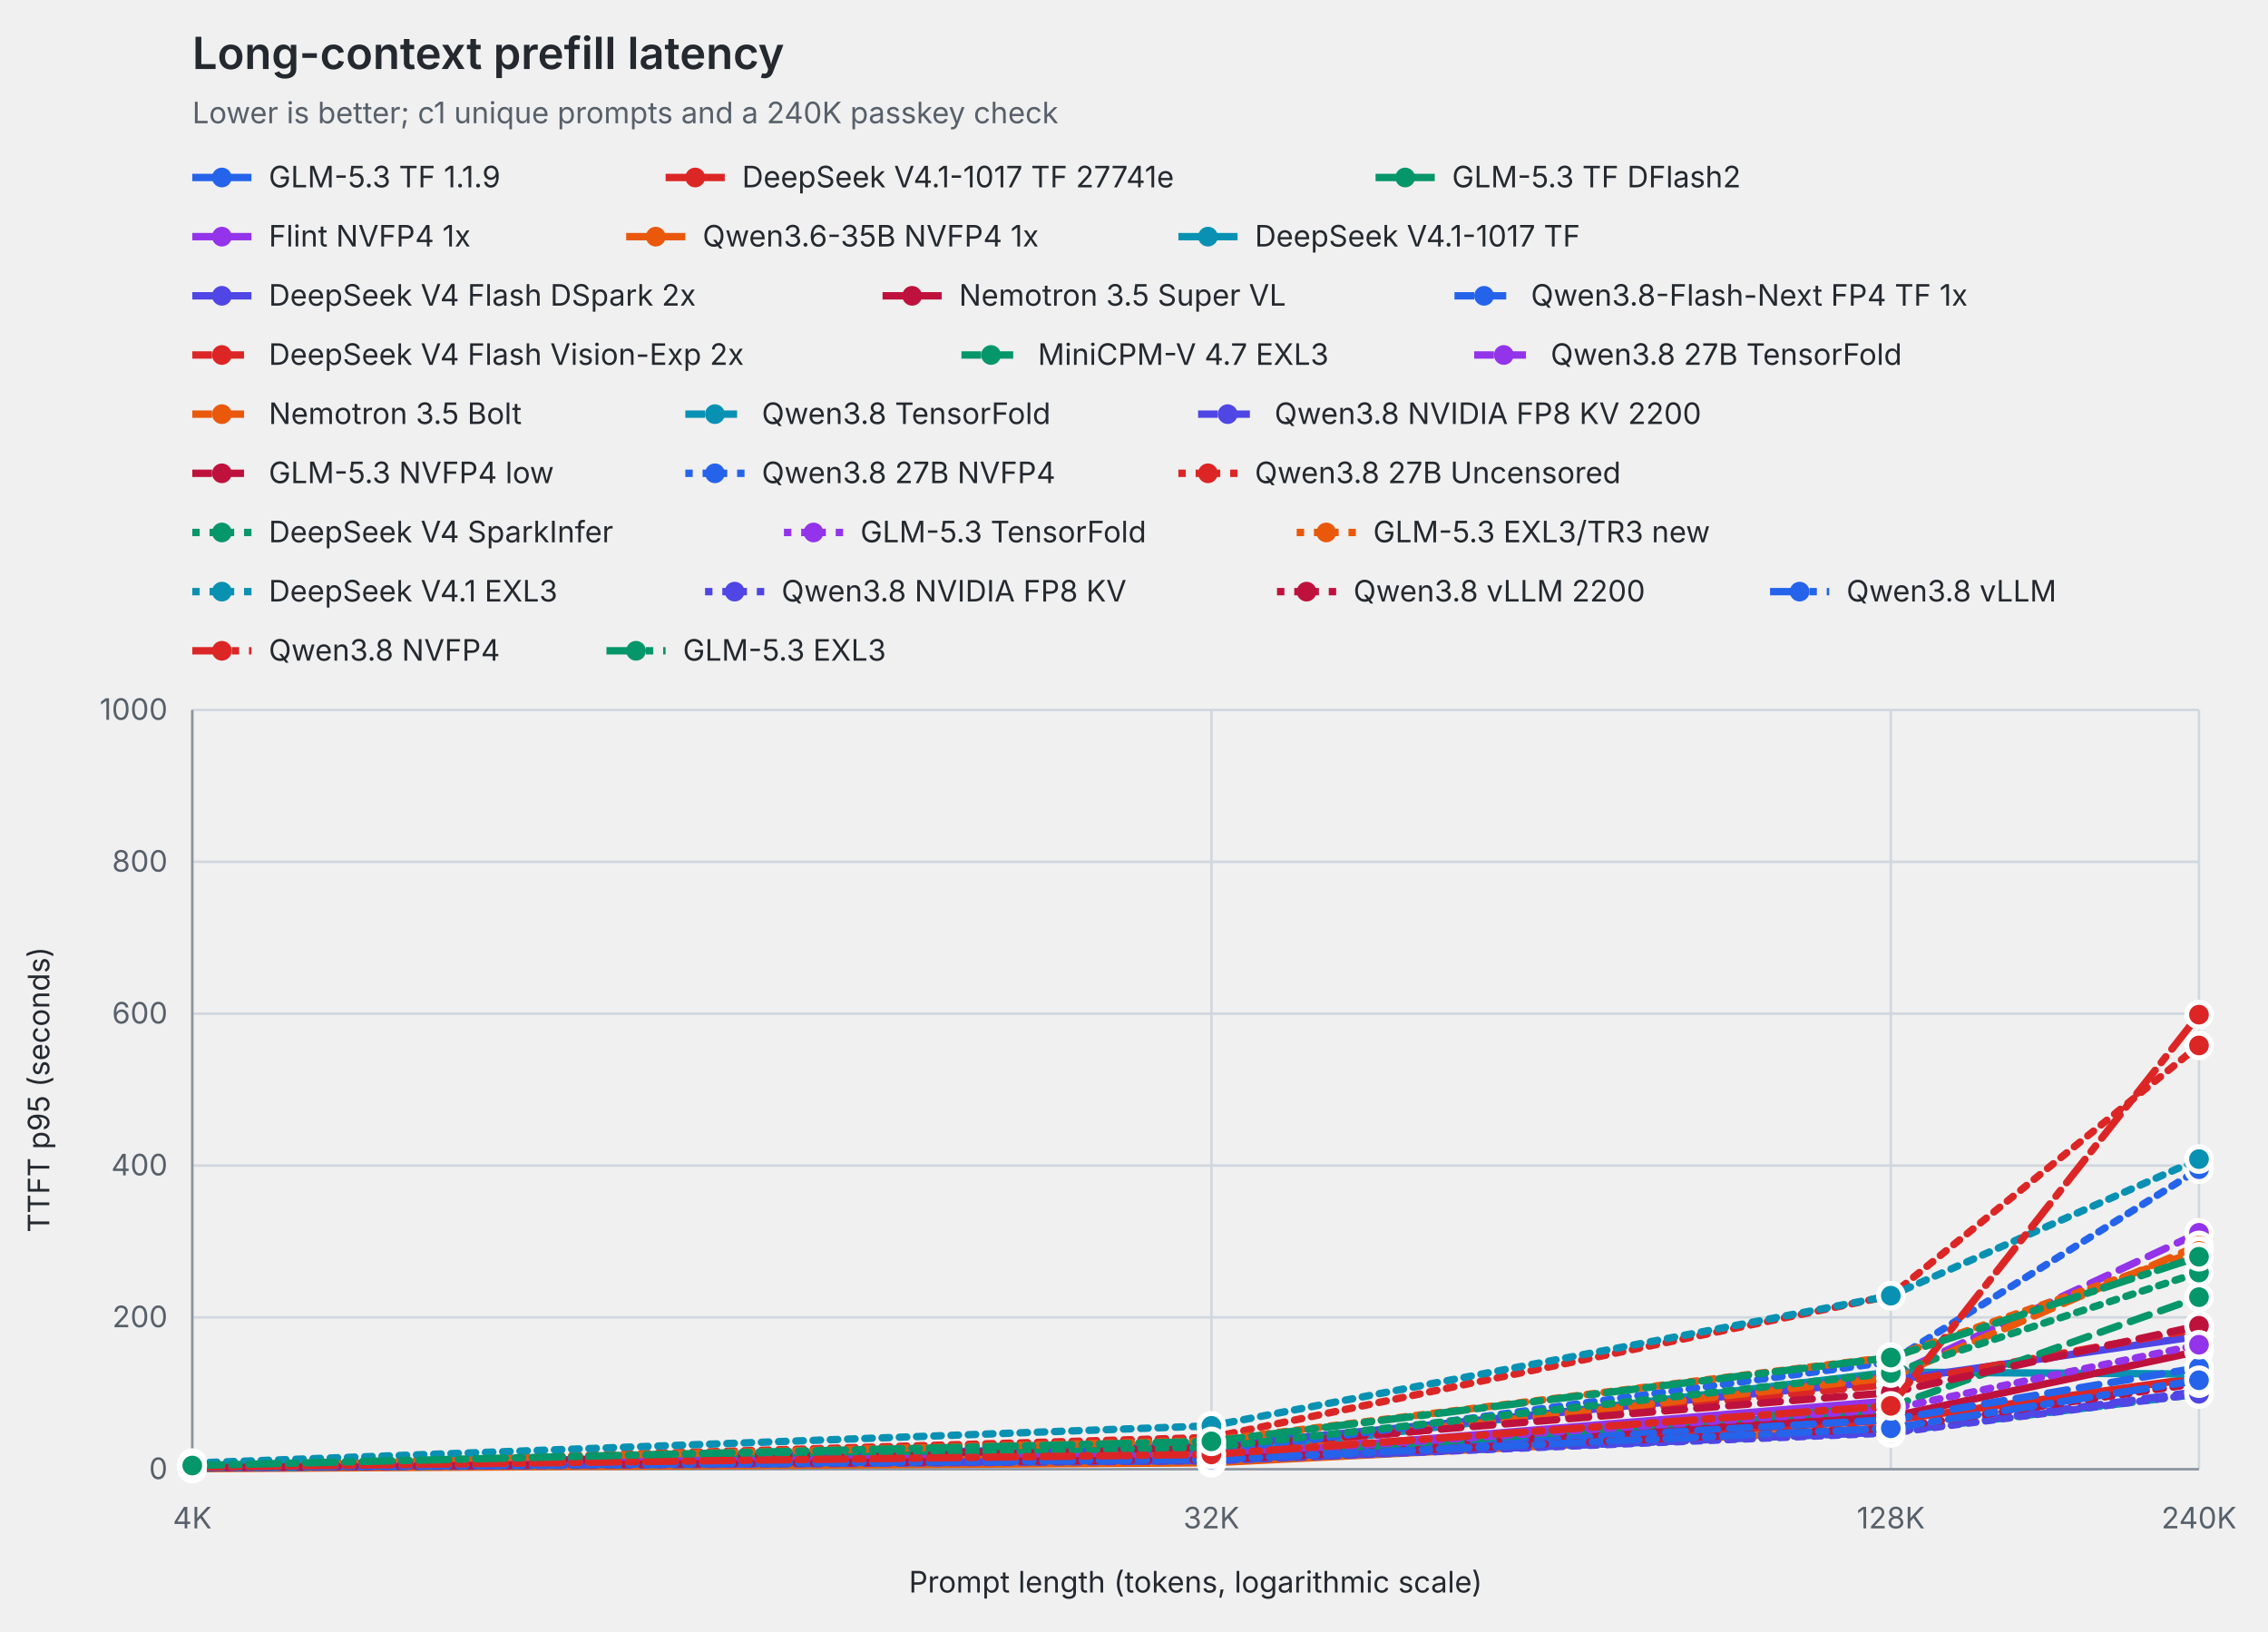
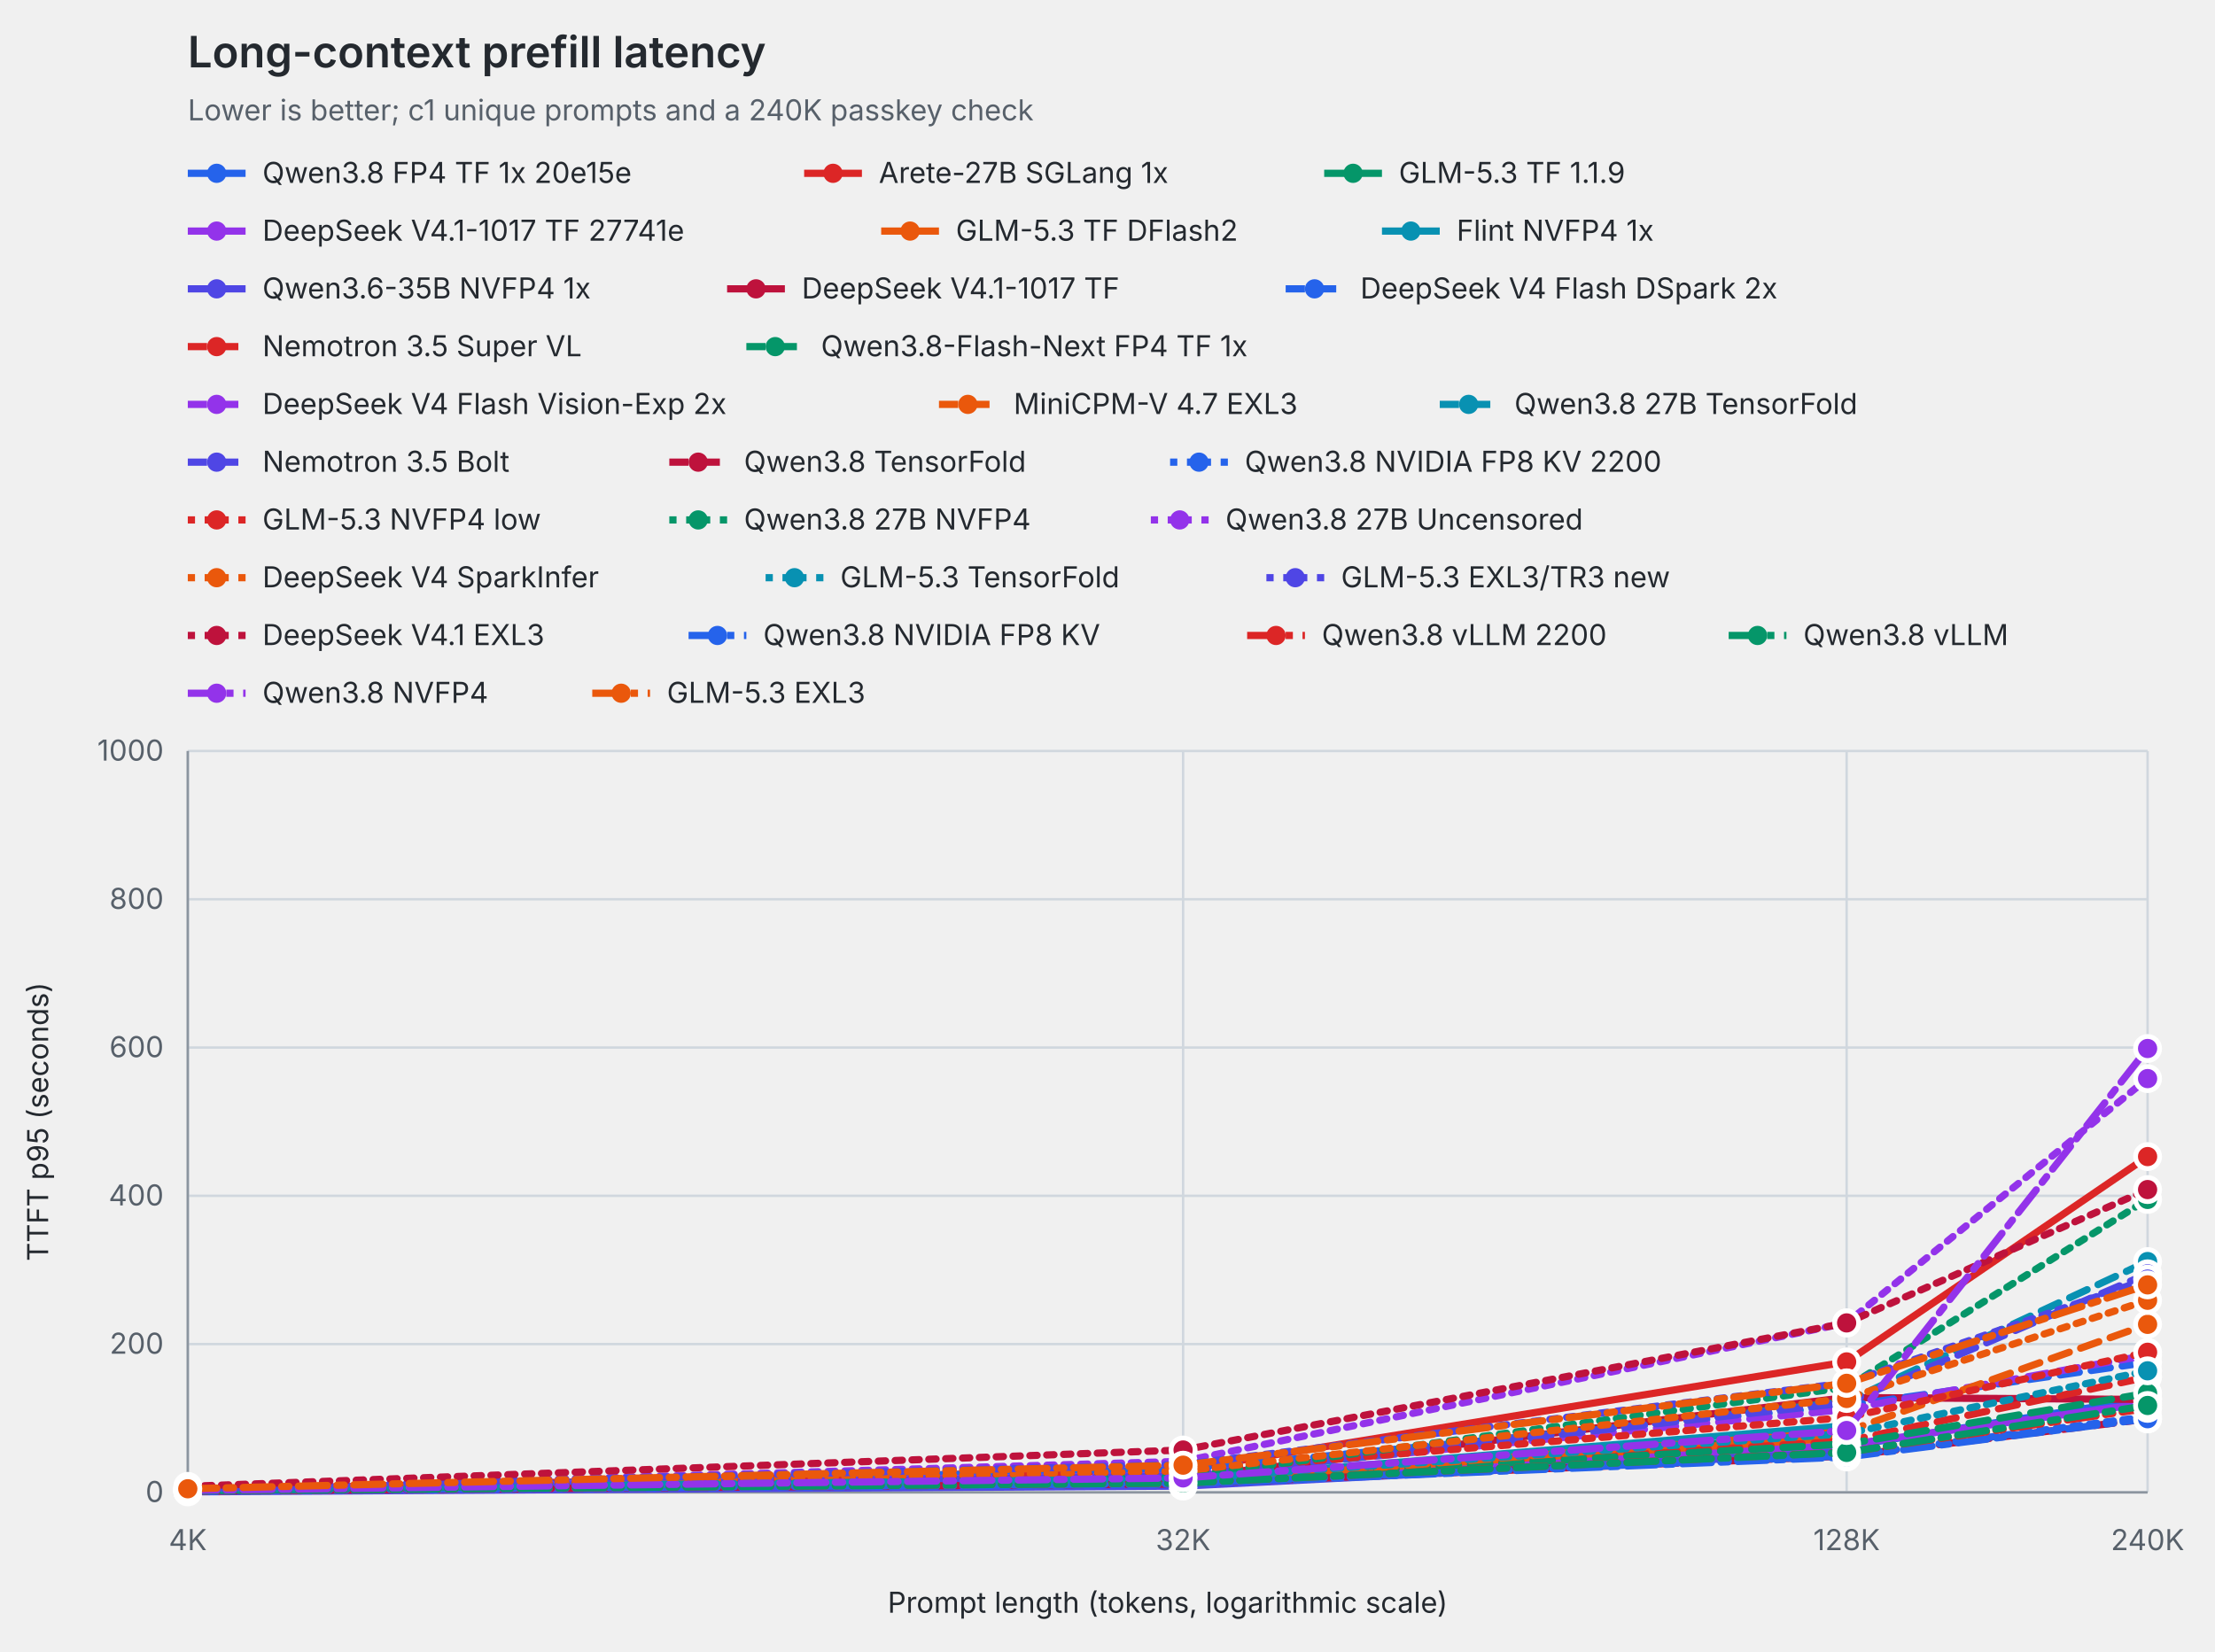
- <svg xmlns="http://www.w3.org/2000/svg" width="920" height="662" viewBox="0 0 920 662" role="img" aria-labelledby="title desc">
+ <svg xmlns="http://www.w3.org/2000/svg" width="920" height="686" viewBox="0 0 920 686" role="img" aria-labelledby="title desc">
  <style>
    :root { color-scheme: light dark; }
    text { font-family: ui-sans-serif, system-ui, -apple-system, BlinkMacSystemFont, "Segoe UI", sans-serif; fill: #24292f; font-size: 12px; }
    .title { font-size: 18px; font-weight: 600; }
    .subtitle, .tick { fill: #57606a; }
    .grid { stroke: #d0d7de; stroke-width: 1; }
    .axis { stroke: #8c959f; stroke-width: 1; }
    .series { fill: none; stroke-width: 3; stroke-linejoin: round; stroke-linecap: round; }
    .marker { stroke: #ffffff; stroke-width: 2; }
    @media (prefers-color-scheme: dark) {
      text { fill: #f0f6fc; }
      .subtitle, .tick { fill: #8c959f; }
      .grid { stroke: #30363d; }
      .axis { stroke: #6e7681; }
      .marker { stroke: #0d1117; }
    }
  </style>
  <text class="title" x="78" y="28">Long-context prefill latency</text>
  <text class="subtitle" x="78" y="50">Lower is better; c1 unique prompts and a 240K passkey check</text>
  <line x1="78" y1="72" x2="102" y2="72" stroke="#2563eb" stroke-width="3" stroke-dasharray="" />
  <circle cx="90" cy="72" r="4" fill="#2563eb" />
-   <text x="109" y="76">GLM-5.3 TF 1.1.9</text>
-   <line x1="270" y1="72" x2="294" y2="72" stroke="#dc2626" stroke-width="3" stroke-dasharray="" />
-   <circle cx="282" cy="72" r="4" fill="#dc2626" />
-   <text x="301" y="76">DeepSeek V4.1-1017 TF 27741e</text>
-   <line x1="558" y1="72" x2="582" y2="72" stroke="#059669" stroke-width="3" stroke-dasharray="" />
-   <circle cx="570" cy="72" r="4" fill="#059669" />
-   <text x="589" y="76">GLM-5.3 TF DFlash2</text>
+   <text x="109" y="76">Qwen3.8 FP4 TF 1x 20e15e</text>
+   <line x1="334" y1="72" x2="358" y2="72" stroke="#dc2626" stroke-width="3" stroke-dasharray="" />
+   <circle cx="346" cy="72" r="4" fill="#dc2626" />
+   <text x="365" y="76">Arete-27B SGLang 1x</text>
+   <line x1="550" y1="72" x2="574" y2="72" stroke="#059669" stroke-width="3" stroke-dasharray="" />
+   <circle cx="562" cy="72" r="4" fill="#059669" />
+   <text x="581" y="76">GLM-5.3 TF 1.1.9</text>
  <line x1="78" y1="96" x2="102" y2="96" stroke="#9333ea" stroke-width="3" stroke-dasharray="" />
  <circle cx="90" cy="96" r="4" fill="#9333ea" />
-   <text x="109" y="100">Flint NVFP4 1x</text>
-   <line x1="254" y1="96" x2="278" y2="96" stroke="#ea580c" stroke-width="3" stroke-dasharray="" />
-   <circle cx="266" cy="96" r="4" fill="#ea580c" />
-   <text x="285" y="100">Qwen3.6-35B NVFP4 1x</text>
-   <line x1="478" y1="96" x2="502" y2="96" stroke="#0891b2" stroke-width="3" stroke-dasharray="" />
-   <circle cx="490" cy="96" r="4" fill="#0891b2" />
-   <text x="509" y="100">DeepSeek V4.1-1017 TF</text>
+   <text x="109" y="100">DeepSeek V4.1-1017 TF 27741e</text>
+   <line x1="366" y1="96" x2="390" y2="96" stroke="#ea580c" stroke-width="3" stroke-dasharray="" />
+   <circle cx="378" cy="96" r="4" fill="#ea580c" />
+   <text x="397" y="100">GLM-5.3 TF DFlash2</text>
+   <line x1="574" y1="96" x2="598" y2="96" stroke="#0891b2" stroke-width="3" stroke-dasharray="" />
+   <circle cx="586" cy="96" r="4" fill="#0891b2" />
+   <text x="605" y="100">Flint NVFP4 1x</text>
  <line x1="78" y1="120" x2="102" y2="120" stroke="#4f46e5" stroke-width="3" stroke-dasharray="" />
  <circle cx="90" cy="120" r="4" fill="#4f46e5" />
-   <text x="109" y="124">DeepSeek V4 Flash DSpark 2x</text>
-   <line x1="358" y1="120" x2="382" y2="120" stroke="#be123c" stroke-width="3" stroke-dasharray="" />
-   <circle cx="370" cy="120" r="4" fill="#be123c" />
-   <text x="389" y="124">Nemotron 3.5 Super VL</text>
-   <line x1="590" y1="120" x2="614" y2="120" stroke="#2563eb" stroke-width="3" stroke-dasharray="8 5" />
-   <circle cx="602" cy="120" r="4" fill="#2563eb" />
-   <text x="621" y="124">Qwen3.8-Flash-Next FP4 TF 1x</text>
+   <text x="109" y="124">Qwen3.6-35B NVFP4 1x</text>
+   <line x1="302" y1="120" x2="326" y2="120" stroke="#be123c" stroke-width="3" stroke-dasharray="" />
+   <circle cx="314" cy="120" r="4" fill="#be123c" />
+   <text x="333" y="124">DeepSeek V4.1-1017 TF</text>
+   <line x1="534" y1="120" x2="558" y2="120" stroke="#2563eb" stroke-width="3" stroke-dasharray="8 5" />
+   <circle cx="546" cy="120" r="4" fill="#2563eb" />
+   <text x="565" y="124">DeepSeek V4 Flash DSpark 2x</text>
  <line x1="78" y1="144" x2="102" y2="144" stroke="#dc2626" stroke-width="3" stroke-dasharray="8 5" />
  <circle cx="90" cy="144" r="4" fill="#dc2626" />
-   <text x="109" y="148">DeepSeek V4 Flash Vision-Exp 2x</text>
-   <line x1="390" y1="144" x2="414" y2="144" stroke="#059669" stroke-width="3" stroke-dasharray="8 5" />
-   <circle cx="402" cy="144" r="4" fill="#059669" />
-   <text x="421" y="148">MiniCPM-V 4.7 EXL3</text>
-   <line x1="598" y1="144" x2="622" y2="144" stroke="#9333ea" stroke-width="3" stroke-dasharray="8 5" />
-   <circle cx="610" cy="144" r="4" fill="#9333ea" />
-   <text x="629" y="148">Qwen3.8 27B TensorFold</text>
-   <line x1="78" y1="168" x2="102" y2="168" stroke="#ea580c" stroke-width="3" stroke-dasharray="8 5" />
-   <circle cx="90" cy="168" r="4" fill="#ea580c" />
-   <text x="109" y="172">Nemotron 3.5 Bolt</text>
-   <line x1="278" y1="168" x2="302" y2="168" stroke="#0891b2" stroke-width="3" stroke-dasharray="8 5" />
-   <circle cx="290" cy="168" r="4" fill="#0891b2" />
-   <text x="309" y="172">Qwen3.8 TensorFold</text>
-   <line x1="486" y1="168" x2="510" y2="168" stroke="#4f46e5" stroke-width="3" stroke-dasharray="8 5" />
-   <circle cx="498" cy="168" r="4" fill="#4f46e5" />
-   <text x="517" y="172">Qwen3.8 NVIDIA FP8 KV 2200</text>
-   <line x1="78" y1="192" x2="102" y2="192" stroke="#be123c" stroke-width="3" stroke-dasharray="8 5" />
-   <circle cx="90" cy="192" r="4" fill="#be123c" />
-   <text x="109" y="196">GLM-5.3 NVFP4 low</text>
-   <line x1="278" y1="192" x2="302" y2="192" stroke="#2563eb" stroke-width="3" stroke-dasharray="3 4" />
-   <circle cx="290" cy="192" r="4" fill="#2563eb" />
-   <text x="309" y="196">Qwen3.8 27B NVFP4</text>
-   <line x1="478" y1="192" x2="502" y2="192" stroke="#dc2626" stroke-width="3" stroke-dasharray="3 4" />
-   <circle cx="490" cy="192" r="4" fill="#dc2626" />
-   <text x="509" y="196">Qwen3.8 27B Uncensored</text>
-   <line x1="78" y1="216" x2="102" y2="216" stroke="#059669" stroke-width="3" stroke-dasharray="3 4" />
-   <circle cx="90" cy="216" r="4" fill="#059669" />
-   <text x="109" y="220">DeepSeek V4 SparkInfer</text>
-   <line x1="318" y1="216" x2="342" y2="216" stroke="#9333ea" stroke-width="3" stroke-dasharray="3 4" />
-   <circle cx="330" cy="216" r="4" fill="#9333ea" />
-   <text x="349" y="220">GLM-5.3 TensorFold</text>
-   <line x1="526" y1="216" x2="550" y2="216" stroke="#ea580c" stroke-width="3" stroke-dasharray="3 4" />
-   <circle cx="538" cy="216" r="4" fill="#ea580c" />
-   <text x="557" y="220">GLM-5.3 EXL3/TR3 new</text>
-   <line x1="78" y1="240" x2="102" y2="240" stroke="#0891b2" stroke-width="3" stroke-dasharray="3 4" />
-   <circle cx="90" cy="240" r="4" fill="#0891b2" />
-   <text x="109" y="244">DeepSeek V4.1 EXL3</text>
-   <line x1="286" y1="240" x2="310" y2="240" stroke="#4f46e5" stroke-width="3" stroke-dasharray="3 4" />
-   <circle cx="298" cy="240" r="4" fill="#4f46e5" />
-   <text x="317" y="244">Qwen3.8 NVIDIA FP8 KV</text>
-   <line x1="518" y1="240" x2="542" y2="240" stroke="#be123c" stroke-width="3" stroke-dasharray="3 4" />
-   <circle cx="530" cy="240" r="4" fill="#be123c" />
-   <text x="549" y="244">Qwen3.8 vLLM 2200</text>
-   <line x1="718" y1="240" x2="742" y2="240" stroke="#2563eb" stroke-width="3" stroke-dasharray="12 4 3 4" />
-   <circle cx="730" cy="240" r="4" fill="#2563eb" />
-   <text x="749" y="244">Qwen3.8 vLLM</text>
-   <line x1="78" y1="264" x2="102" y2="264" stroke="#dc2626" stroke-width="3" stroke-dasharray="12 4 3 4" />
-   <circle cx="90" cy="264" r="4" fill="#dc2626" />
-   <text x="109" y="268">Qwen3.8 NVFP4</text>
-   <line x1="246" y1="264" x2="270" y2="264" stroke="#059669" stroke-width="3" stroke-dasharray="12 4 3 4" />
-   <circle cx="258" cy="264" r="4" fill="#059669" />
-   <text x="277" y="268">GLM-5.3 EXL3</text>
-   <line class="grid" x1="78" y1="596.0" x2="892" y2="596.0" />
-   <text class="tick" x="68" y="600.0" text-anchor="end">0</text>
-   <line class="grid" x1="78" y1="534.4" x2="892" y2="534.4" />
-   <text class="tick" x="68" y="538.4" text-anchor="end">200</text>
-   <line class="grid" x1="78" y1="472.8" x2="892" y2="472.8" />
-   <text class="tick" x="68" y="476.8" text-anchor="end">400</text>
-   <line class="grid" x1="78" y1="411.2" x2="892" y2="411.2" />
-   <text class="tick" x="68" y="415.2" text-anchor="end">600</text>
-   <line class="grid" x1="78" y1="349.6" x2="892" y2="349.6" />
-   <text class="tick" x="68" y="353.6" text-anchor="end">800</text>
-   <line class="grid" x1="78" y1="288.0" x2="892" y2="288.0" />
-   <text class="tick" x="68" y="292.0" text-anchor="end">1000</text>
-   <line class="grid" x1="78.0" y1="288" x2="78.0" y2="596" />
-   <text class="tick" x="78.0" y="620" text-anchor="middle">4K</text>
-   <line class="grid" x1="491.4" y1="288" x2="491.4" y2="596" />
-   <text class="tick" x="491.4" y="620" text-anchor="middle">32K</text>
-   <line class="grid" x1="767.0" y1="288" x2="767.0" y2="596" />
-   <text class="tick" x="767.0" y="620" text-anchor="middle">128K</text>
-   <line class="grid" x1="892.0" y1="288" x2="892.0" y2="596" />
-   <text class="tick" x="892.0" y="620" text-anchor="middle">240K</text>
-   <line class="axis" x1="78" y1="596" x2="892" y2="596" />
-   <line class="axis" x1="78" y1="288" x2="78" y2="596" />
-   <text x="485.0" y="646" text-anchor="middle">Prompt length (tokens, logarithmic scale)</text>
-   <text transform="translate(20 442.0) rotate(-90)" text-anchor="middle">TTFT p95 (seconds)</text>
-   <path class="series" d="M 78.0 595.2 L 491.4 590.1 L 767.0 572.3" stroke="#2563eb" stroke-dasharray="" />
-   <circle class="marker" cx="78.0" cy="595.2" r="5" fill="#2563eb" />
-   <circle class="marker" cx="491.4" cy="590.1" r="5" fill="#2563eb" />
-   <circle class="marker" cx="767.0" cy="572.3" r="5" fill="#2563eb" />
-   <path class="series" d="M 78.0 595.3 L 491.4 591.3 L 767.0 576.2 L 892.0 558.9" stroke="#dc2626" stroke-dasharray="" />
-   <circle class="marker" cx="78.0" cy="595.3" r="5" fill="#dc2626" />
-   <circle class="marker" cx="491.4" cy="591.3" r="5" fill="#dc2626" />
-   <circle class="marker" cx="767.0" cy="576.2" r="5" fill="#dc2626" />
-   <circle class="marker" cx="892.0" cy="558.9" r="5" fill="#dc2626" />
-   <path class="series" d="M 78.0 594.7 L 491.4 590.7 L 767.0 573.2" stroke="#059669" stroke-dasharray="" />
-   <circle class="marker" cx="78.0" cy="594.7" r="5" fill="#059669" />
-   <circle class="marker" cx="491.4" cy="590.7" r="5" fill="#059669" />
-   <circle class="marker" cx="767.0" cy="573.2" r="5" fill="#059669" />
-   <path class="series" d="M 78.0 595.4 L 491.4 590.8 L 767.0 568.3" stroke="#9333ea" stroke-dasharray="" />
-   <circle class="marker" cx="78.0" cy="595.4" r="5" fill="#9333ea" />
-   <circle class="marker" cx="491.4" cy="590.8" r="5" fill="#9333ea" />
-   <circle class="marker" cx="767.0" cy="568.3" r="5" fill="#9333ea" />
-   <path class="series" d="M 78.0 595.8 L 491.4 593.4 L 767.0 579.5" stroke="#ea580c" stroke-dasharray="" />
-   <circle class="marker" cx="78.0" cy="595.8" r="5" fill="#ea580c" />
-   <circle class="marker" cx="491.4" cy="593.4" r="5" fill="#ea580c" />
-   <circle class="marker" cx="767.0" cy="579.5" r="5" fill="#ea580c" />
-   <path class="series" d="M 78.0 595.3 L 491.4 590.0 L 767.0 556.6 L 892.0 557.4" stroke="#0891b2" stroke-dasharray="" />
-   <circle class="marker" cx="78.0" cy="595.3" r="5" fill="#0891b2" />
-   <circle class="marker" cx="491.4" cy="590.0" r="5" fill="#0891b2" />
-   <circle class="marker" cx="767.0" cy="556.6" r="5" fill="#0891b2" />
-   <circle class="marker" cx="892.0" cy="557.4" r="5" fill="#0891b2" />
-   <path class="series" d="M 78.0 595.3 L 491.4 586.6 L 767.0 560.0 L 892.0 542.0" stroke="#4f46e5" stroke-dasharray="" />
-   <circle class="marker" cx="78.0" cy="595.3" r="5" fill="#4f46e5" />
-   <circle class="marker" cx="491.4" cy="586.6" r="5" fill="#4f46e5" />
-   <circle class="marker" cx="767.0" cy="560.0" r="5" fill="#4f46e5" />
-   <circle class="marker" cx="892.0" cy="542.0" r="5" fill="#4f46e5" />
-   <path class="series" d="M 78.0 595.4 L 491.4 591.4 L 767.0 574.7 L 892.0 548.1" stroke="#be123c" stroke-dasharray="" />
-   <circle class="marker" cx="78.0" cy="595.4" r="5" fill="#be123c" />
-   <circle class="marker" cx="491.4" cy="591.4" r="5" fill="#be123c" />
-   <circle class="marker" cx="767.0" cy="574.7" r="5" fill="#be123c" />
-   <circle class="marker" cx="892.0" cy="548.1" r="5" fill="#be123c" />
-   <path class="series" d="M 78.0 595.4 L 491.4 591.4 L 767.0 575.9 L 892.0 554.8" stroke="#2563eb" stroke-dasharray="8 5" />
-   <circle class="marker" cx="78.0" cy="595.4" r="5" fill="#2563eb" />
-   <circle class="marker" cx="491.4" cy="591.4" r="5" fill="#2563eb" />
-   <circle class="marker" cx="767.0" cy="575.9" r="5" fill="#2563eb" />
-   <circle class="marker" cx="892.0" cy="554.8" r="5" fill="#2563eb" />
-   <path class="series" d="M 78.0 594.8 L 491.4 588.9 L 767.0 561.5 L 892.0 539.0" stroke="#dc2626" stroke-dasharray="8 5" />
-   <circle class="marker" cx="78.0" cy="594.8" r="5" fill="#dc2626" />
-   <circle class="marker" cx="491.4" cy="588.9" r="5" fill="#dc2626" />
-   <circle class="marker" cx="767.0" cy="561.5" r="5" fill="#dc2626" />
-   <circle class="marker" cx="892.0" cy="539.0" r="5" fill="#dc2626" />
-   <path class="series" d="M 78.0 595.5 L 491.4 591.9 L 767.0 570.7 L 892.0 526.2" stroke="#059669" stroke-dasharray="8 5" />
-   <circle class="marker" cx="78.0" cy="595.5" r="5" fill="#059669" />
-   <circle class="marker" cx="491.4" cy="591.9" r="5" fill="#059669" />
-   <circle class="marker" cx="767.0" cy="570.7" r="5" fill="#059669" />
-   <circle class="marker" cx="892.0" cy="526.2" r="5" fill="#059669" />
-   <path class="series" d="M 78.0 595.2 L 491.4 589.7 L 767.0 558.3 L 892.0 500.1" stroke="#9333ea" stroke-dasharray="8 5" />
-   <circle class="marker" cx="78.0" cy="595.2" r="5" fill="#9333ea" />
-   <circle class="marker" cx="491.4" cy="589.7" r="5" fill="#9333ea" />
-   <circle class="marker" cx="767.0" cy="558.3" r="5" fill="#9333ea" />
-   <circle class="marker" cx="892.0" cy="500.1" r="5" fill="#9333ea" />
-   <path class="series" d="M 78.0 595.2 L 491.4 589.2 L 767.0 558.8 L 892.0 505.2" stroke="#ea580c" stroke-dasharray="8 5" />
-   <circle class="marker" cx="78.0" cy="595.2" r="5" fill="#ea580c" />
-   <circle class="marker" cx="491.4" cy="589.2" r="5" fill="#ea580c" />
-   <circle class="marker" cx="767.0" cy="558.8" r="5" fill="#ea580c" />
-   <circle class="marker" cx="892.0" cy="505.2" r="5" fill="#ea580c" />
-   <path class="series" d="M 78.0 595.5 L 491.4 592.5 L 767.0 580.9 L 892.0 565.5" stroke="#0891b2" stroke-dasharray="8 5" />
-   <circle class="marker" cx="78.0" cy="595.5" r="5" fill="#0891b2" />
-   <circle class="marker" cx="491.4" cy="592.5" r="5" fill="#0891b2" />
-   <circle class="marker" cx="767.0" cy="580.9" r="5" fill="#0891b2" />
-   <circle class="marker" cx="892.0" cy="565.5" r="5" fill="#0891b2" />
-   <path class="series" d="M 78.0 595.3 L 491.4 592.4 L 767.0 580.8 L 892.0 564.5" stroke="#4f46e5" stroke-dasharray="8 5" />
-   <circle class="marker" cx="78.0" cy="595.3" r="5" fill="#4f46e5" />
-   <circle class="marker" cx="491.4" cy="592.4" r="5" fill="#4f46e5" />
-   <circle class="marker" cx="767.0" cy="580.8" r="5" fill="#4f46e5" />
-   <circle class="marker" cx="892.0" cy="564.5" r="5" fill="#4f46e5" />
-   <path class="series" d="M 78.0 595.1 L 491.4 587.3 L 767.0 564.9 L 892.0 537.8" stroke="#be123c" stroke-dasharray="8 5" />
-   <circle class="marker" cx="78.0" cy="595.1" r="5" fill="#be123c" />
-   <circle class="marker" cx="491.4" cy="587.3" r="5" fill="#be123c" />
-   <circle class="marker" cx="767.0" cy="564.9" r="5" fill="#be123c" />
-   <circle class="marker" cx="892.0" cy="537.8" r="5" fill="#be123c" />
-   <path class="series" d="M 78.0 595.4 L 491.4 589.5 L 767.0 552.4 L 892.0 474.3" stroke="#2563eb" stroke-dasharray="3 4" />
-   <circle class="marker" cx="78.0" cy="595.4" r="5" fill="#2563eb" />
-   <circle class="marker" cx="491.4" cy="589.5" r="5" fill="#2563eb" />
-   <circle class="marker" cx="767.0" cy="552.4" r="5" fill="#2563eb" />
-   <circle class="marker" cx="892.0" cy="474.3" r="5" fill="#2563eb" />
-   <path class="series" d="M 78.0 594.9 L 491.4 583.1 L 767.0 525.6 L 892.0 424.1" stroke="#dc2626" stroke-dasharray="3 4" />
-   <circle class="marker" cx="78.0" cy="594.9" r="5" fill="#dc2626" />
-   <circle class="marker" cx="491.4" cy="583.1" r="5" fill="#dc2626" />
-   <circle class="marker" cx="767.0" cy="525.6" r="5" fill="#dc2626" />
-   <circle class="marker" cx="892.0" cy="424.1" r="5" fill="#dc2626" />
-   <path class="series" d="M 78.0 594.8 L 491.4 587.1 L 767.0 557.0 L 892.0 516.2" stroke="#059669" stroke-dasharray="3 4" />
-   <circle class="marker" cx="78.0" cy="594.8" r="5" fill="#059669" />
-   <circle class="marker" cx="491.4" cy="587.1" r="5" fill="#059669" />
-   <circle class="marker" cx="767.0" cy="557.0" r="5" fill="#059669" />
-   <circle class="marker" cx="892.0" cy="516.2" r="5" fill="#059669" />
-   <path class="series" d="M 78.0 594.8 L 491.4 590.4 L 767.0 571.6 L 892.0 545.5" stroke="#9333ea" stroke-dasharray="3 4" />
-   <circle class="marker" cx="78.0" cy="594.8" r="5" fill="#9333ea" />
-   <circle class="marker" cx="491.4" cy="590.4" r="5" fill="#9333ea" />
-   <circle class="marker" cx="767.0" cy="571.6" r="5" fill="#9333ea" />
-   <circle class="marker" cx="892.0" cy="545.5" r="5" fill="#9333ea" />
-   <path class="series" d="M 78.0 594.4 L 491.4 584.4 L 767.0 550.5 L 892.0 507.4" stroke="#ea580c" stroke-dasharray="3 4" />
-   <circle class="marker" cx="78.0" cy="594.4" r="5" fill="#ea580c" />
-   <circle class="marker" cx="491.4" cy="584.4" r="5" fill="#ea580c" />
-   <circle class="marker" cx="767.0" cy="550.5" r="5" fill="#ea580c" />
-   <circle class="marker" cx="892.0" cy="507.4" r="5" fill="#ea580c" />
-   <path class="series" d="M 78.0 593.5 L 491.4 578.4 L 767.0 525.6 L 892.0 470.2" stroke="#0891b2" stroke-dasharray="3 4" />
-   <circle class="marker" cx="78.0" cy="593.5" r="5" fill="#0891b2" />
-   <circle class="marker" cx="491.4" cy="578.4" r="5" fill="#0891b2" />
-   <circle class="marker" cx="767.0" cy="525.6" r="5" fill="#0891b2" />
-   <circle class="marker" cx="892.0" cy="470.2" r="5" fill="#0891b2" />
-   <path class="series" d="M 78.0 595.5 L 491.4 592.6 L 767.0 581.3 L 892.0 565.4" stroke="#4f46e5" stroke-dasharray="3 4" />
-   <circle class="marker" cx="78.0" cy="595.5" r="5" fill="#4f46e5" />
-   <circle class="marker" cx="491.4" cy="592.6" r="5" fill="#4f46e5" />
-   <circle class="marker" cx="767.0" cy="581.3" r="5" fill="#4f46e5" />
-   <circle class="marker" cx="892.0" cy="565.4" r="5" fill="#4f46e5" />
-   <path class="series" d="M 78.0 595.4 L 491.4 592.1 L 767.0 579.3 L 892.0 561.1" stroke="#be123c" stroke-dasharray="3 4" />
-   <circle class="marker" cx="78.0" cy="595.4" r="5" fill="#be123c" />
-   <circle class="marker" cx="491.4" cy="592.1" r="5" fill="#be123c" />
-   <circle class="marker" cx="767.0" cy="579.3" r="5" fill="#be123c" />
-   <circle class="marker" cx="892.0" cy="561.1" r="5" fill="#be123c" />
-   <path class="series" d="M 78.0 595.4 L 491.4 592.1 L 767.0 579.4 L 892.0 559.9" stroke="#2563eb" stroke-dasharray="12 4 3 4" />
-   <circle class="marker" cx="78.0" cy="595.4" r="5" fill="#2563eb" />
-   <circle class="marker" cx="491.4" cy="592.1" r="5" fill="#2563eb" />
-   <circle class="marker" cx="767.0" cy="579.4" r="5" fill="#2563eb" />
-   <circle class="marker" cx="892.0" cy="559.9" r="5" fill="#2563eb" />
-   <path class="series" d="M 78.0 595.2 L 491.4 590.0 L 767.0 570.3 L 892.0 411.6" stroke="#dc2626" stroke-dasharray="12 4 3 4" />
-   <circle class="marker" cx="78.0" cy="595.2" r="5" fill="#dc2626" />
-   <circle class="marker" cx="491.4" cy="590.0" r="5" fill="#dc2626" />
-   <circle class="marker" cx="767.0" cy="570.3" r="5" fill="#dc2626" />
-   <circle class="marker" cx="892.0" cy="411.6" r="5" fill="#dc2626" />
-   <path class="series" d="M 78.0 594.5 L 491.4 584.7 L 767.0 550.7 L 892.0 509.8" stroke="#059669" stroke-dasharray="12 4 3 4" />
-   <circle class="marker" cx="78.0" cy="594.5" r="5" fill="#059669" />
-   <circle class="marker" cx="491.4" cy="584.7" r="5" fill="#059669" />
-   <circle class="marker" cx="767.0" cy="550.7" r="5" fill="#059669" />
-   <circle class="marker" cx="892.0" cy="509.8" r="5" fill="#059669" />
+   <text x="109" y="148">Nemotron 3.5 Super VL</text>
+   <line x1="310" y1="144" x2="334" y2="144" stroke="#059669" stroke-width="3" stroke-dasharray="8 5" />
+   <circle cx="322" cy="144" r="4" fill="#059669" />
+   <text x="341" y="148">Qwen3.8-Flash-Next FP4 TF 1x</text>
+   <line x1="78" y1="168" x2="102" y2="168" stroke="#9333ea" stroke-width="3" stroke-dasharray="8 5" />
+   <circle cx="90" cy="168" r="4" fill="#9333ea" />
+   <text x="109" y="172">DeepSeek V4 Flash Vision-Exp 2x</text>
+   <line x1="390" y1="168" x2="414" y2="168" stroke="#ea580c" stroke-width="3" stroke-dasharray="8 5" />
+   <circle cx="402" cy="168" r="4" fill="#ea580c" />
+   <text x="421" y="172">MiniCPM-V 4.7 EXL3</text>
+   <line x1="598" y1="168" x2="622" y2="168" stroke="#0891b2" stroke-width="3" stroke-dasharray="8 5" />
+   <circle cx="610" cy="168" r="4" fill="#0891b2" />
+   <text x="629" y="172">Qwen3.8 27B TensorFold</text>
+   <line x1="78" y1="192" x2="102" y2="192" stroke="#4f46e5" stroke-width="3" stroke-dasharray="8 5" />
+   <circle cx="90" cy="192" r="4" fill="#4f46e5" />
+   <text x="109" y="196">Nemotron 3.5 Bolt</text>
+   <line x1="278" y1="192" x2="302" y2="192" stroke="#be123c" stroke-width="3" stroke-dasharray="8 5" />
+   <circle cx="290" cy="192" r="4" fill="#be123c" />
+   <text x="309" y="196">Qwen3.8 TensorFold</text>
+   <line x1="486" y1="192" x2="510" y2="192" stroke="#2563eb" stroke-width="3" stroke-dasharray="3 4" />
+   <circle cx="498" cy="192" r="4" fill="#2563eb" />
+   <text x="517" y="196">Qwen3.8 NVIDIA FP8 KV 2200</text>
+   <line x1="78" y1="216" x2="102" y2="216" stroke="#dc2626" stroke-width="3" stroke-dasharray="3 4" />
+   <circle cx="90" cy="216" r="4" fill="#dc2626" />
+   <text x="109" y="220">GLM-5.3 NVFP4 low</text>
+   <line x1="278" y1="216" x2="302" y2="216" stroke="#059669" stroke-width="3" stroke-dasharray="3 4" />
+   <circle cx="290" cy="216" r="4" fill="#059669" />
+   <text x="309" y="220">Qwen3.8 27B NVFP4</text>
+   <line x1="478" y1="216" x2="502" y2="216" stroke="#9333ea" stroke-width="3" stroke-dasharray="3 4" />
+   <circle cx="490" cy="216" r="4" fill="#9333ea" />
+   <text x="509" y="220">Qwen3.8 27B Uncensored</text>
+   <line x1="78" y1="240" x2="102" y2="240" stroke="#ea580c" stroke-width="3" stroke-dasharray="3 4" />
+   <circle cx="90" cy="240" r="4" fill="#ea580c" />
+   <text x="109" y="244">DeepSeek V4 SparkInfer</text>
+   <line x1="318" y1="240" x2="342" y2="240" stroke="#0891b2" stroke-width="3" stroke-dasharray="3 4" />
+   <circle cx="330" cy="240" r="4" fill="#0891b2" />
+   <text x="349" y="244">GLM-5.3 TensorFold</text>
+   <line x1="526" y1="240" x2="550" y2="240" stroke="#4f46e5" stroke-width="3" stroke-dasharray="3 4" />
+   <circle cx="538" cy="240" r="4" fill="#4f46e5" />
+   <text x="557" y="244">GLM-5.3 EXL3/TR3 new</text>
+   <line x1="78" y1="264" x2="102" y2="264" stroke="#be123c" stroke-width="3" stroke-dasharray="3 4" />
+   <circle cx="90" cy="264" r="4" fill="#be123c" />
+   <text x="109" y="268">DeepSeek V4.1 EXL3</text>
+   <line x1="286" y1="264" x2="310" y2="264" stroke="#2563eb" stroke-width="3" stroke-dasharray="12 4 3 4" />
+   <circle cx="298" cy="264" r="4" fill="#2563eb" />
+   <text x="317" y="268">Qwen3.8 NVIDIA FP8 KV</text>
+   <line x1="518" y1="264" x2="542" y2="264" stroke="#dc2626" stroke-width="3" stroke-dasharray="12 4 3 4" />
+   <circle cx="530" cy="264" r="4" fill="#dc2626" />
+   <text x="549" y="268">Qwen3.8 vLLM 2200</text>
+   <line x1="718" y1="264" x2="742" y2="264" stroke="#059669" stroke-width="3" stroke-dasharray="12 4 3 4" />
+   <circle cx="730" cy="264" r="4" fill="#059669" />
+   <text x="749" y="268">Qwen3.8 vLLM</text>
+   <line x1="78" y1="288" x2="102" y2="288" stroke="#9333ea" stroke-width="3" stroke-dasharray="12 4 3 4" />
+   <circle cx="90" cy="288" r="4" fill="#9333ea" />
+   <text x="109" y="292">Qwen3.8 NVFP4</text>
+   <line x1="246" y1="288" x2="270" y2="288" stroke="#ea580c" stroke-width="3" stroke-dasharray="12 4 3 4" />
+   <circle cx="258" cy="288" r="4" fill="#ea580c" />
+   <text x="277" y="292">GLM-5.3 EXL3</text>
+   <line class="grid" x1="78" y1="620.0" x2="892" y2="620.0" />
+   <text class="tick" x="68" y="624.0" text-anchor="end">0</text>
+   <line class="grid" x1="78" y1="558.4" x2="892" y2="558.4" />
+   <text class="tick" x="68" y="562.4" text-anchor="end">200</text>
+   <line class="grid" x1="78" y1="496.8" x2="892" y2="496.8" />
+   <text class="tick" x="68" y="500.8" text-anchor="end">400</text>
+   <line class="grid" x1="78" y1="435.2" x2="892" y2="435.2" />
+   <text class="tick" x="68" y="439.2" text-anchor="end">600</text>
+   <line class="grid" x1="78" y1="373.6" x2="892" y2="373.6" />
+   <text class="tick" x="68" y="377.6" text-anchor="end">800</text>
+   <line class="grid" x1="78" y1="312.0" x2="892" y2="312.0" />
+   <text class="tick" x="68" y="316.0" text-anchor="end">1000</text>
+   <line class="grid" x1="78.0" y1="312" x2="78.0" y2="620" />
+   <text class="tick" x="78.0" y="644" text-anchor="middle">4K</text>
+   <line class="grid" x1="491.4" y1="312" x2="491.4" y2="620" />
+   <text class="tick" x="491.4" y="644" text-anchor="middle">32K</text>
+   <line class="grid" x1="767.0" y1="312" x2="767.0" y2="620" />
+   <text class="tick" x="767.0" y="644" text-anchor="middle">128K</text>
+   <line class="grid" x1="892.0" y1="312" x2="892.0" y2="620" />
+   <text class="tick" x="892.0" y="644" text-anchor="middle">240K</text>
+   <line class="axis" x1="78" y1="620" x2="892" y2="620" />
+   <line class="axis" x1="78" y1="312" x2="78" y2="620" />
+   <text x="485.0" y="670" text-anchor="middle">Prompt length (tokens, logarithmic scale)</text>
+   <text transform="translate(20 466.0) rotate(-90)" text-anchor="middle">TTFT p95 (seconds)</text>
+   <path class="series" d="M 78.0 619.4 L 491.4 615.6 L 767.0 600.9 L 892.0 581.0" stroke="#2563eb" stroke-dasharray="" />
+   <circle class="marker" cx="78.0" cy="619.4" r="5" fill="#2563eb" />
+   <circle class="marker" cx="491.4" cy="615.6" r="5" fill="#2563eb" />
+   <circle class="marker" cx="767.0" cy="600.9" r="5" fill="#2563eb" />
+   <circle class="marker" cx="892.0" cy="581.0" r="5" fill="#2563eb" />
+   <path class="series" d="M 78.0 618.9 L 491.4 610.6 L 767.0 565.8 L 892.0 480.5" stroke="#dc2626" stroke-dasharray="" />
+   <circle class="marker" cx="78.0" cy="618.9" r="5" fill="#dc2626" />
+   <circle class="marker" cx="491.4" cy="610.6" r="5" fill="#dc2626" />
+   <circle class="marker" cx="767.0" cy="565.8" r="5" fill="#dc2626" />
+   <circle class="marker" cx="892.0" cy="480.5" r="5" fill="#dc2626" />
+   <path class="series" d="M 78.0 619.2 L 491.4 614.1 L 767.0 596.3" stroke="#059669" stroke-dasharray="" />
+   <circle class="marker" cx="78.0" cy="619.2" r="5" fill="#059669" />
+   <circle class="marker" cx="491.4" cy="614.1" r="5" fill="#059669" />
+   <circle class="marker" cx="767.0" cy="596.3" r="5" fill="#059669" />
+   <path class="series" d="M 78.0 619.3 L 491.4 615.3 L 767.0 600.2 L 892.0 582.9" stroke="#9333ea" stroke-dasharray="" />
+   <circle class="marker" cx="78.0" cy="619.3" r="5" fill="#9333ea" />
+   <circle class="marker" cx="491.4" cy="615.3" r="5" fill="#9333ea" />
+   <circle class="marker" cx="767.0" cy="600.2" r="5" fill="#9333ea" />
+   <circle class="marker" cx="892.0" cy="582.9" r="5" fill="#9333ea" />
+   <path class="series" d="M 78.0 618.7 L 491.4 614.7 L 767.0 597.2" stroke="#ea580c" stroke-dasharray="" />
+   <circle class="marker" cx="78.0" cy="618.7" r="5" fill="#ea580c" />
+   <circle class="marker" cx="491.4" cy="614.7" r="5" fill="#ea580c" />
+   <circle class="marker" cx="767.0" cy="597.2" r="5" fill="#ea580c" />
+   <path class="series" d="M 78.0 619.4 L 491.4 614.8 L 767.0 592.3" stroke="#0891b2" stroke-dasharray="" />
+   <circle class="marker" cx="78.0" cy="619.4" r="5" fill="#0891b2" />
+   <circle class="marker" cx="491.4" cy="614.8" r="5" fill="#0891b2" />
+   <circle class="marker" cx="767.0" cy="592.3" r="5" fill="#0891b2" />
+   <path class="series" d="M 78.0 619.8 L 491.4 617.4 L 767.0 603.5" stroke="#4f46e5" stroke-dasharray="" />
+   <circle class="marker" cx="78.0" cy="619.8" r="5" fill="#4f46e5" />
+   <circle class="marker" cx="491.4" cy="617.4" r="5" fill="#4f46e5" />
+   <circle class="marker" cx="767.0" cy="603.5" r="5" fill="#4f46e5" />
+   <path class="series" d="M 78.0 619.3 L 491.4 614.0 L 767.0 580.6 L 892.0 581.4" stroke="#be123c" stroke-dasharray="" />
+   <circle class="marker" cx="78.0" cy="619.3" r="5" fill="#be123c" />
+   <circle class="marker" cx="491.4" cy="614.0" r="5" fill="#be123c" />
+   <circle class="marker" cx="767.0" cy="580.6" r="5" fill="#be123c" />
+   <circle class="marker" cx="892.0" cy="581.4" r="5" fill="#be123c" />
+   <path class="series" d="M 78.0 619.3 L 491.4 610.6 L 767.0 584.0 L 892.0 566.0" stroke="#2563eb" stroke-dasharray="8 5" />
+   <circle class="marker" cx="78.0" cy="619.3" r="5" fill="#2563eb" />
+   <circle class="marker" cx="491.4" cy="610.6" r="5" fill="#2563eb" />
+   <circle class="marker" cx="767.0" cy="584.0" r="5" fill="#2563eb" />
+   <circle class="marker" cx="892.0" cy="566.0" r="5" fill="#2563eb" />
+   <path class="series" d="M 78.0 619.4 L 491.4 615.4 L 767.0 598.7 L 892.0 572.1" stroke="#dc2626" stroke-dasharray="8 5" />
+   <circle class="marker" cx="78.0" cy="619.4" r="5" fill="#dc2626" />
+   <circle class="marker" cx="491.4" cy="615.4" r="5" fill="#dc2626" />
+   <circle class="marker" cx="767.0" cy="598.7" r="5" fill="#dc2626" />
+   <circle class="marker" cx="892.0" cy="572.1" r="5" fill="#dc2626" />
+   <path class="series" d="M 78.0 619.4 L 491.4 615.4 L 767.0 599.9 L 892.0 578.8" stroke="#059669" stroke-dasharray="8 5" />
+   <circle class="marker" cx="78.0" cy="619.4" r="5" fill="#059669" />
+   <circle class="marker" cx="491.4" cy="615.4" r="5" fill="#059669" />
+   <circle class="marker" cx="767.0" cy="599.9" r="5" fill="#059669" />
+   <circle class="marker" cx="892.0" cy="578.8" r="5" fill="#059669" />
+   <path class="series" d="M 78.0 618.8 L 491.4 612.9 L 767.0 585.5 L 892.0 563.0" stroke="#9333ea" stroke-dasharray="8 5" />
+   <circle class="marker" cx="78.0" cy="618.8" r="5" fill="#9333ea" />
+   <circle class="marker" cx="491.4" cy="612.9" r="5" fill="#9333ea" />
+   <circle class="marker" cx="767.0" cy="585.5" r="5" fill="#9333ea" />
+   <circle class="marker" cx="892.0" cy="563.0" r="5" fill="#9333ea" />
+   <path class="series" d="M 78.0 619.5 L 491.4 615.9 L 767.0 594.7 L 892.0 550.2" stroke="#ea580c" stroke-dasharray="8 5" />
+   <circle class="marker" cx="78.0" cy="619.5" r="5" fill="#ea580c" />
+   <circle class="marker" cx="491.4" cy="615.9" r="5" fill="#ea580c" />
+   <circle class="marker" cx="767.0" cy="594.7" r="5" fill="#ea580c" />
+   <circle class="marker" cx="892.0" cy="550.2" r="5" fill="#ea580c" />
+   <path class="series" d="M 78.0 619.2 L 491.4 613.7 L 767.0 582.3 L 892.0 524.1" stroke="#0891b2" stroke-dasharray="8 5" />
+   <circle class="marker" cx="78.0" cy="619.2" r="5" fill="#0891b2" />
+   <circle class="marker" cx="491.4" cy="613.7" r="5" fill="#0891b2" />
+   <circle class="marker" cx="767.0" cy="582.3" r="5" fill="#0891b2" />
+   <circle class="marker" cx="892.0" cy="524.1" r="5" fill="#0891b2" />
+   <path class="series" d="M 78.0 619.2 L 491.4 613.2 L 767.0 582.8 L 892.0 529.2" stroke="#4f46e5" stroke-dasharray="8 5" />
+   <circle class="marker" cx="78.0" cy="619.2" r="5" fill="#4f46e5" />
+   <circle class="marker" cx="491.4" cy="613.2" r="5" fill="#4f46e5" />
+   <circle class="marker" cx="767.0" cy="582.8" r="5" fill="#4f46e5" />
+   <circle class="marker" cx="892.0" cy="529.2" r="5" fill="#4f46e5" />
+   <path class="series" d="M 78.0 619.5 L 491.4 616.5 L 767.0 604.9 L 892.0 589.5" stroke="#be123c" stroke-dasharray="8 5" />
+   <circle class="marker" cx="78.0" cy="619.5" r="5" fill="#be123c" />
+   <circle class="marker" cx="491.4" cy="616.5" r="5" fill="#be123c" />
+   <circle class="marker" cx="767.0" cy="604.9" r="5" fill="#be123c" />
+   <circle class="marker" cx="892.0" cy="589.5" r="5" fill="#be123c" />
+   <path class="series" d="M 78.0 619.3 L 491.4 616.4 L 767.0 604.8 L 892.0 588.5" stroke="#2563eb" stroke-dasharray="3 4" />
+   <circle class="marker" cx="78.0" cy="619.3" r="5" fill="#2563eb" />
+   <circle class="marker" cx="491.4" cy="616.4" r="5" fill="#2563eb" />
+   <circle class="marker" cx="767.0" cy="604.8" r="5" fill="#2563eb" />
+   <circle class="marker" cx="892.0" cy="588.5" r="5" fill="#2563eb" />
+   <path class="series" d="M 78.0 619.1 L 491.4 611.3 L 767.0 588.9 L 892.0 561.8" stroke="#dc2626" stroke-dasharray="3 4" />
+   <circle class="marker" cx="78.0" cy="619.1" r="5" fill="#dc2626" />
+   <circle class="marker" cx="491.4" cy="611.3" r="5" fill="#dc2626" />
+   <circle class="marker" cx="767.0" cy="588.9" r="5" fill="#dc2626" />
+   <circle class="marker" cx="892.0" cy="561.8" r="5" fill="#dc2626" />
+   <path class="series" d="M 78.0 619.4 L 491.4 613.5 L 767.0 576.4 L 892.0 498.3" stroke="#059669" stroke-dasharray="3 4" />
+   <circle class="marker" cx="78.0" cy="619.4" r="5" fill="#059669" />
+   <circle class="marker" cx="491.4" cy="613.5" r="5" fill="#059669" />
+   <circle class="marker" cx="767.0" cy="576.4" r="5" fill="#059669" />
+   <circle class="marker" cx="892.0" cy="498.3" r="5" fill="#059669" />
+   <path class="series" d="M 78.0 618.9 L 491.4 607.1 L 767.0 549.6 L 892.0 448.1" stroke="#9333ea" stroke-dasharray="3 4" />
+   <circle class="marker" cx="78.0" cy="618.9" r="5" fill="#9333ea" />
+   <circle class="marker" cx="491.4" cy="607.1" r="5" fill="#9333ea" />
+   <circle class="marker" cx="767.0" cy="549.6" r="5" fill="#9333ea" />
+   <circle class="marker" cx="892.0" cy="448.1" r="5" fill="#9333ea" />
+   <path class="series" d="M 78.0 618.8 L 491.4 611.1 L 767.0 581.0 L 892.0 540.2" stroke="#ea580c" stroke-dasharray="3 4" />
+   <circle class="marker" cx="78.0" cy="618.8" r="5" fill="#ea580c" />
+   <circle class="marker" cx="491.4" cy="611.1" r="5" fill="#ea580c" />
+   <circle class="marker" cx="767.0" cy="581.0" r="5" fill="#ea580c" />
+   <circle class="marker" cx="892.0" cy="540.2" r="5" fill="#ea580c" />
+   <path class="series" d="M 78.0 618.8 L 491.4 614.4 L 767.0 595.6 L 892.0 569.5" stroke="#0891b2" stroke-dasharray="3 4" />
+   <circle class="marker" cx="78.0" cy="618.8" r="5" fill="#0891b2" />
+   <circle class="marker" cx="491.4" cy="614.4" r="5" fill="#0891b2" />
+   <circle class="marker" cx="767.0" cy="595.6" r="5" fill="#0891b2" />
+   <circle class="marker" cx="892.0" cy="569.5" r="5" fill="#0891b2" />
+   <path class="series" d="M 78.0 618.4 L 491.4 608.4 L 767.0 574.5 L 892.0 531.4" stroke="#4f46e5" stroke-dasharray="3 4" />
+   <circle class="marker" cx="78.0" cy="618.4" r="5" fill="#4f46e5" />
+   <circle class="marker" cx="491.4" cy="608.4" r="5" fill="#4f46e5" />
+   <circle class="marker" cx="767.0" cy="574.5" r="5" fill="#4f46e5" />
+   <circle class="marker" cx="892.0" cy="531.4" r="5" fill="#4f46e5" />
+   <path class="series" d="M 78.0 617.5 L 491.4 602.4 L 767.0 549.6 L 892.0 494.2" stroke="#be123c" stroke-dasharray="3 4" />
+   <circle class="marker" cx="78.0" cy="617.5" r="5" fill="#be123c" />
+   <circle class="marker" cx="491.4" cy="602.4" r="5" fill="#be123c" />
+   <circle class="marker" cx="767.0" cy="549.6" r="5" fill="#be123c" />
+   <circle class="marker" cx="892.0" cy="494.2" r="5" fill="#be123c" />
+   <path class="series" d="M 78.0 619.5 L 491.4 616.6 L 767.0 605.3 L 892.0 589.4" stroke="#2563eb" stroke-dasharray="12 4 3 4" />
+   <circle class="marker" cx="78.0" cy="619.5" r="5" fill="#2563eb" />
+   <circle class="marker" cx="491.4" cy="616.6" r="5" fill="#2563eb" />
+   <circle class="marker" cx="767.0" cy="605.3" r="5" fill="#2563eb" />
+   <circle class="marker" cx="892.0" cy="589.4" r="5" fill="#2563eb" />
+   <path class="series" d="M 78.0 619.4 L 491.4 616.1 L 767.0 603.3 L 892.0 585.1" stroke="#dc2626" stroke-dasharray="12 4 3 4" />
+   <circle class="marker" cx="78.0" cy="619.4" r="5" fill="#dc2626" />
+   <circle class="marker" cx="491.4" cy="616.1" r="5" fill="#dc2626" />
+   <circle class="marker" cx="767.0" cy="603.3" r="5" fill="#dc2626" />
+   <circle class="marker" cx="892.0" cy="585.1" r="5" fill="#dc2626" />
+   <path class="series" d="M 78.0 619.4 L 491.4 616.1 L 767.0 603.4 L 892.0 583.9" stroke="#059669" stroke-dasharray="12 4 3 4" />
+   <circle class="marker" cx="78.0" cy="619.4" r="5" fill="#059669" />
+   <circle class="marker" cx="491.4" cy="616.1" r="5" fill="#059669" />
+   <circle class="marker" cx="767.0" cy="603.4" r="5" fill="#059669" />
+   <circle class="marker" cx="892.0" cy="583.9" r="5" fill="#059669" />
+   <path class="series" d="M 78.0 619.2 L 491.4 614.0 L 767.0 594.3 L 892.0 435.6" stroke="#9333ea" stroke-dasharray="12 4 3 4" />
+   <circle class="marker" cx="78.0" cy="619.2" r="5" fill="#9333ea" />
+   <circle class="marker" cx="491.4" cy="614.0" r="5" fill="#9333ea" />
+   <circle class="marker" cx="767.0" cy="594.3" r="5" fill="#9333ea" />
+   <circle class="marker" cx="892.0" cy="435.6" r="5" fill="#9333ea" />
+   <path class="series" d="M 78.0 618.5 L 491.4 608.7 L 767.0 574.7 L 892.0 533.8" stroke="#ea580c" stroke-dasharray="12 4 3 4" />
+   <circle class="marker" cx="78.0" cy="618.5" r="5" fill="#ea580c" />
+   <circle class="marker" cx="491.4" cy="608.7" r="5" fill="#ea580c" />
+   <circle class="marker" cx="767.0" cy="574.7" r="5" fill="#ea580c" />
+   <circle class="marker" cx="892.0" cy="533.8" r="5" fill="#ea580c" />
</svg>
